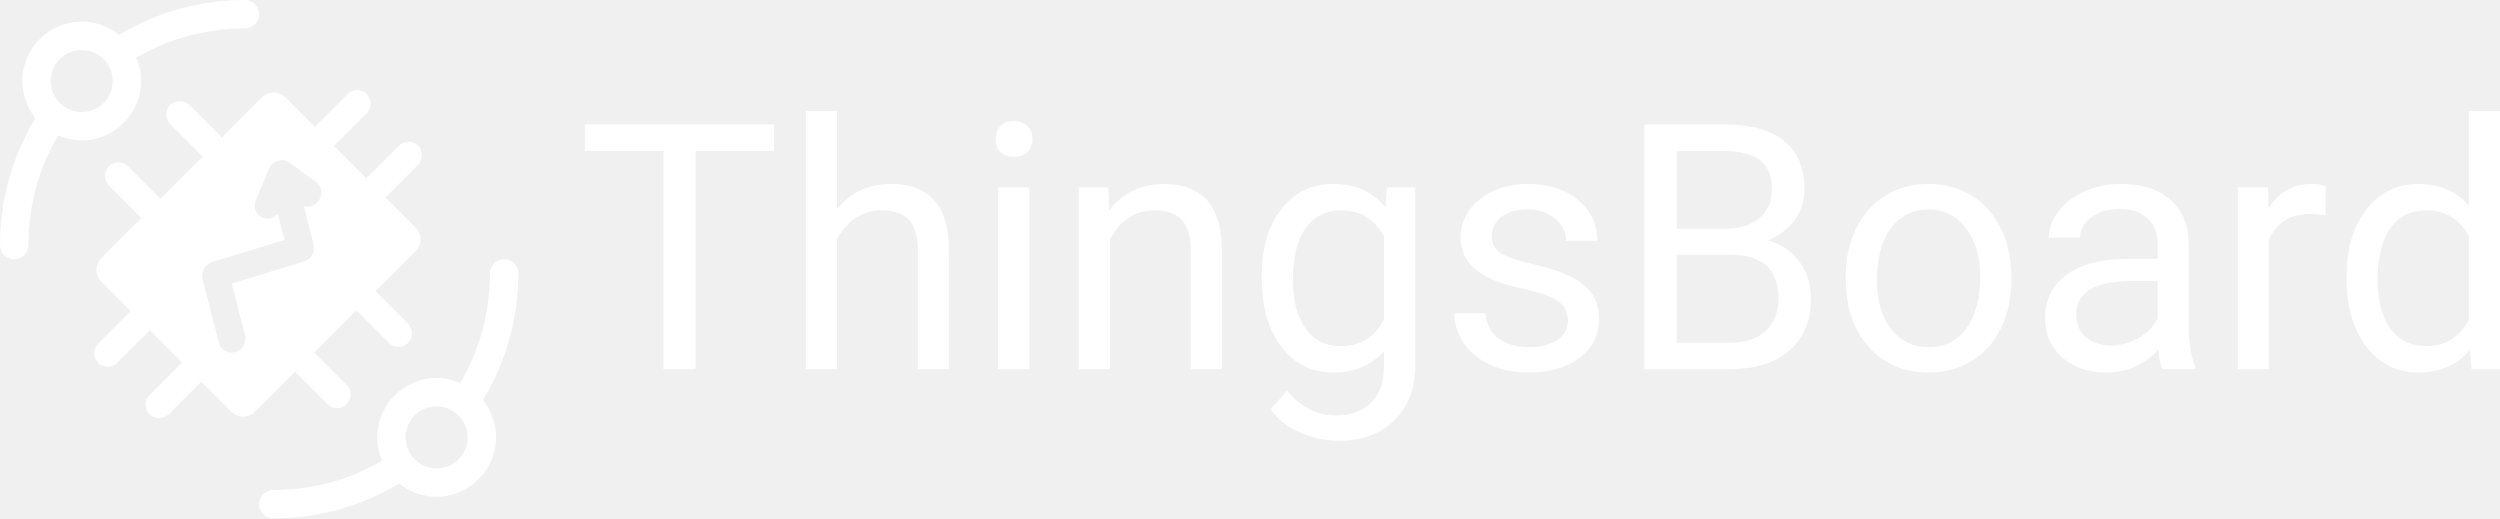
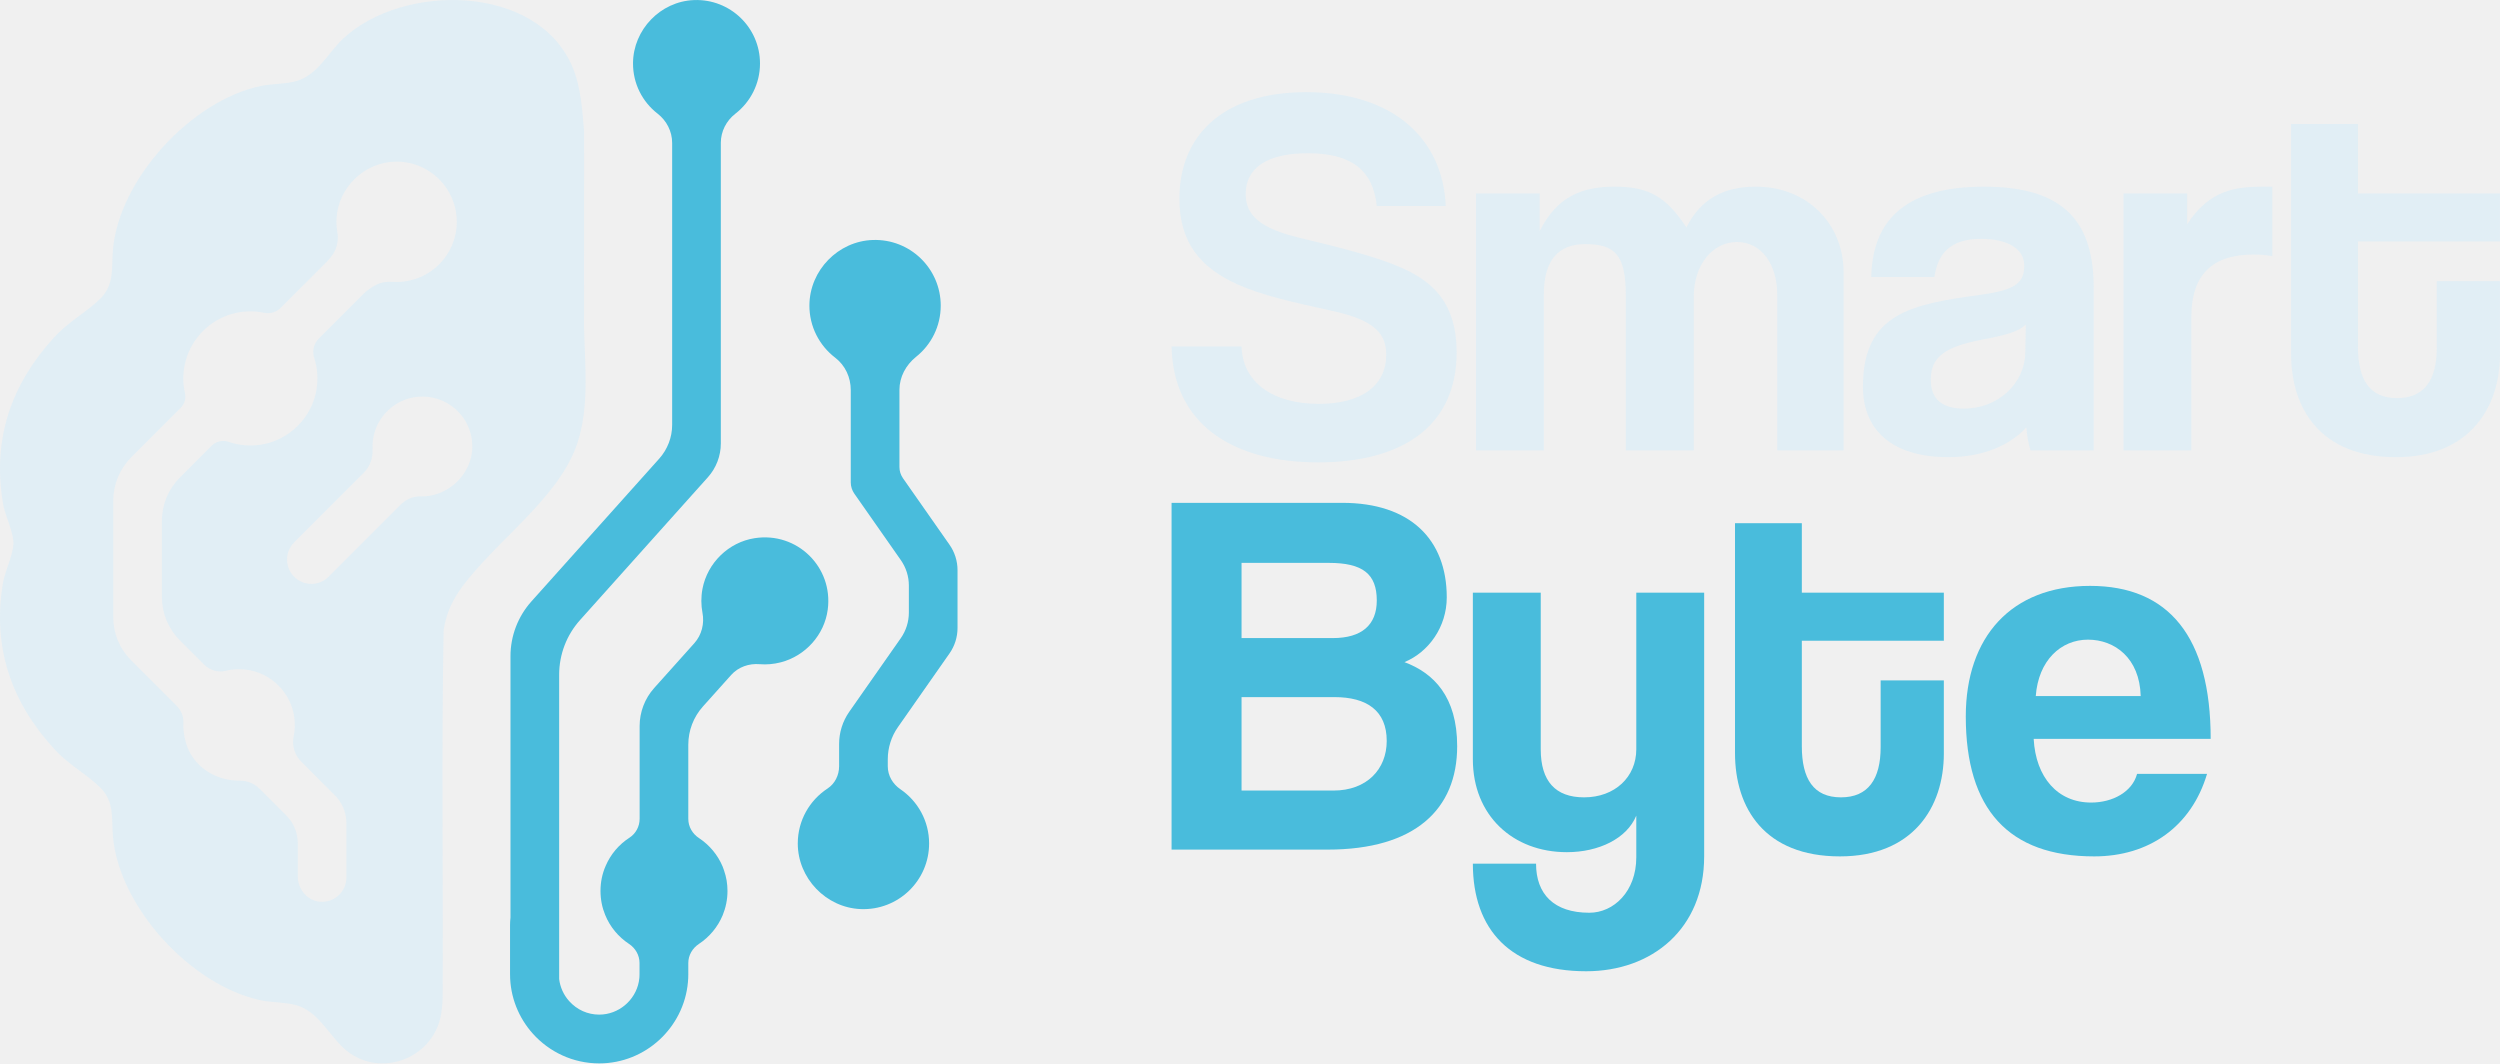
- <svg xmlns="http://www.w3.org/2000/svg" id="svg2" height="320" width="1543.4" version="1.1" viewBox="0 0 1543.427 320">
-   <g id="layer1" transform="translate(0 -732.36)">
-     <g stroke-width="28">
-       <g id="g5204-0" transform="matrix(-.66287 .69913 -.66371 -.70001 863.46 1410.6)">
-         <g id="g5175-6" transform="translate(2.5254 3.0305)" />
-         <g id="g5175-9-8" transform="translate(41.25 -30.543)" stroke-width="28" />
-       </g>
-       <g id="g5175-6-35" transform="matrix(.57657 .52719 -.57729 .52786 584.63 346.6)" />
-       <g id="g5204-0-5-0" transform="matrix(.66287 -.69913 .66371 .70001 -543.46 380.47)">
-         <g id="g5175-6-35-9" transform="translate(2.5254 3.0305)" />
-         <g id="g5175-9-8-2-6" transform="translate(41.25 -30.543)" stroke-width="28" />
-       </g>
-     </g>
-     <g id="text4279" transform="translate(0 732.36)" fill="#305680">
-       <g id="g9352" fill="#fff">
-         <g id="g4241" transform="translate(-.000061238 -732.36)">
-           <path id="path4278" style="color-rendering:auto;text-decoration-color:#000000;color:#000000;isolation:auto;mix-blend-mode:normal;shape-rendering:auto;solid-color:#000000;block-progression:tb;text-decoration-line:none;text-decoration-style:solid;image-rendering:auto;white-space:normal;text-indent:0;text-transform:none" d="m151.13 732.36c-28.363 0-54.915 7.915-77.613 21.537-6.472-5.262-14.605-8.191-23.067-8.194a8.766 8.766 0 0 0 -0.004 0c-20.154 0.001-36.679 16.528-36.678 36.682a8.766 8.766 0 0 0 0 0.011c0.01 8.415 2.927 16.483 8.103 22.927-13.83 22.83-21.87 49.58-21.87 78.17a8.766 8.766 0 1 0 17.531 0c0-24.702 6.719-47.748 18.378-67.574 4.566 1.985 9.473 3.15 14.519 3.157a8.766 8.766 0 0 0 0.012 0c20.155 0.001 36.683-16.527 36.682-36.682a8.766 8.766 0 0 0 0 -0.004c-0.002-4.999-1.139-9.863-3.083-14.397 19.717-11.484 42.585-18.095 67.085-18.095a8.766 8.766 0 1 0 0 -17.531zm-100.69 30.88c5.913 0.002 11.191 2.512 14.836 7.077a8.766 8.766 0 0 0 0.183 0.215c2.671 3.38 4.133 7.553 4.134 11.863-0.002 10.677-8.468 19.144-19.144 19.148-4.37-0.008-8.601-1.509-12-4.255a8.766 8.766 0 0 0 -0.012 -0.009c-4.514-3.633-7.136-9.098-7.144-14.893 0.003-10.677 8.47-19.144 19.148-19.146z" />
-           <path id="path4486-0-9-6-9-7-6-5" style="color-rendering:auto;text-decoration-color:#000000;color:#000000;isolation:auto;mix-blend-mode:normal;shape-rendering:auto;solid-color:#000000;block-progression:tb;text-decoration-line:none;text-decoration-style:solid;image-rendering:auto;white-space:normal;text-indent:0;text-transform:none" d="m66.992 835.19c-1.492 1.558-2.366 3.71-2.258 6.071 0.096 2.045 0.913 4.02 2.337 5.518 6.805 6.856 20.223 20.223 20.223 20.223l11.844-11.83s-12.973-12.961-20.176-20.171c-1.604-1.633-3.75-2.314-6.012-2.324-2.358-0.011-4.467 0.954-5.959 2.512zm32.147 19.983-36.639 36.639c-3.975 3.976-3.975 10.421 0 14.397l18.156 18.156 31.753 31.753 30.478 30.478c3.976 3.976 10.422 3.976 14.398 0l24.791-24.791 37.914-37.914 36.639-36.639c3.975-3.976 3.975-10.422-0.001-14.398l-18.63-18.63-31.75-31.76-30.01-30c-3.976-3.975-10.421-3.975-14.397 0l-24.79 24.79-37.91 37.91zm37.911-37.91s-12.973-12.961-20.176-20.171c-1.604-1.633-3.75-2.314-6.012-2.324-4.717-0.023-8.434 3.862-8.217 8.583 0.096 2.045 0.913 4.02 2.337 5.518 6.805 6.856 20.223 20.223 20.223 20.223l11.844-11.83zm69.193 5.213s12.961-12.973 20.171-20.176c1.633-1.604 2.314-3.75 2.324-6.012 0.022-4.717-3.862-8.434-8.583-8.217-2.045 0.096-4.02 0.913-5.518 2.337-6.856 6.805-20.223 20.223-20.223 20.223l11.83 11.844zm31.753 31.753s12.961-12.973 20.171-20.176c1.633-1.604 2.314-3.75 2.324-6.012 0.022-4.717-3.862-8.434-8.583-8.217-2.045 0.096-4.02 0.913-5.518 2.337-6.856 6.805-20.223 20.223-20.223 20.223l11.83 11.844zm-18.009 69.667s12.973 12.961 20.178 20.169c1.604 1.632 3.75 2.314 6.012 2.324 4.717 0.022 8.434-3.861 8.217-8.583l-0.002 0.002c-0.096-2.045-0.914-4.021-2.338-5.519-6.805-6.856-20.222-20.222-20.222-20.222l-11.844 11.83zm-37.914 37.914s12.973 12.961 20.178 20.169c1.604 1.632 3.75 2.314 6.012 2.324 4.717 0.023 8.434-3.861 8.217-8.583h-0.002c-0.096-2.045-0.913-4.021-2.337-5.518-6.805-6.856-20.223-20.223-20.223-20.223l-11.844 11.83zm-69.667-5.687s-12.961 12.973-20.169 20.178c-1.632 1.604-2.314 3.75-2.324 6.012-0.023 4.717 3.861 8.434 8.583 8.217h-0.002c2.045-0.096 4.02-0.913 5.518-2.337 6.856-6.805 20.223-20.223 20.223-20.223l-11.82-11.84zm-31.743-31.74s-12.961 12.973-20.169 20.178c-1.632 1.604-2.314 3.75-2.324 6.012-0.023 4.717 3.861 8.434 8.583 8.217h-0.002c2.045-0.096 4.02-0.913 5.518-2.337 6.856-6.805 20.223-20.223 20.223-20.223l-11.829-11.85zm87.237-90.554c1.679-1.706 3.967-2.66 6.297-2.626 1.663 0.024 3.253 0.55 4.562 1.51l16.499 12.1c3.201 2.297 4.144 6.659 2.231 10.312-1.914 3.653-6.123 5.524-9.951 4.423l6.124 23.948c1.113 4.352-1.564 8.968-5.983 10.317l-44.642 13.631 8.246 31.883c1.173 4.37-1.502 9.044-5.955 10.407s-8.976-1.111-10.068-5.505l-10.282-39.769c-1.127-4.356 1.549-8.985 5.976-10.338l44.661-13.637-4.122-16.118c-2.763 3.064-7.234 3.808-10.586 1.762-3.353-2.047-4.614-6.29-2.986-10.047l8.117-19.454c0.433-1.038 1.067-1.989 1.862-2.797z" fill-rule="evenodd" />
-           <path id="path4278-5" style="color-rendering:auto;text-decoration-color:#000000;color:#000000;isolation:auto;mix-blend-mode:normal;shape-rendering:auto;solid-color:#000000;block-progression:tb;text-decoration-line:none;text-decoration-style:solid;image-rendering:auto;white-space:normal;text-indent:0;text-transform:none" d="m168.87 1052.4c28.363 0 54.915-7.915 77.614-21.538 6.472 5.262 14.605 8.192 23.067 8.194a8.766 8.766 0 0 0 0.004 0c20.155-0.001 36.68-16.528 36.679-36.682a8.766 8.766 0 0 0 0 -0.011c-0.01-8.415-2.927-16.484-8.103-22.927 13.825-22.82 21.866-49.572 21.866-78.162a8.766 8.766 0 1 0 -17.531 0c0 24.703-6.719 47.749-18.378 67.575-4.566-1.985-9.473-3.15-14.519-3.157a8.766 8.766 0 0 0 -0.012 0c-20.155-0.001-36.683 16.527-36.682 36.682 0.002 4.999 1.139 9.863 3.083 14.397-19.717 11.484-42.586 18.095-67.086 18.095a8.766 8.766 0 1 0 0 17.531zm100.69-30.875c-5.913 0-11.191-2.512-14.836-7.077a8.766 8.766 0 0 0 -0.183 -0.215c-2.671-3.38-4.133-7.553-4.134-11.863 0.002-10.677 8.468-19.144 19.144-19.148 4.37 0.008 8.601 1.509 12 4.255a8.766 8.766 0 0 0 0.012 0.009c4.514 3.633 7.136 9.098 7.144 14.893-0.003 10.677-8.47 19.145-19.148 19.146z" />
-         </g>
-         <g id="g8299">
-           <path id="path4345" d="m477.92 93.229h-48.56v134.68h-19.818v-134.68h-48.456v-16.394h116.83v16.394z" />
-           <path id="path4347" d="m516.72 129.23q12.762-15.668 33.203-15.668 35.59 0 35.901 40.155v74.188h-19.196v-74.292q-0.104-12.14-5.603-17.95-5.396-5.811-16.913-5.811-9.338 0-16.394 4.981-7.056 4.981-10.999 13.074v79.999h-19.196v-159.38h19.196v60.699z" />
-           <path id="path4349" d="m635.43 227.91h-19.196v-112.27h19.196v112.27zm-20.76-142.05q0-4.669 2.801-7.886 2.905-3.217 8.508-3.217t8.508 3.217 2.905 7.886q0 4.669-2.905 7.782t-8.508 3.113-8.508-3.113q-2.801-3.113-2.801-7.782z" />
-           <path id="path4351" d="m684.19 115.64 0.623 14.111q12.866-16.187 33.618-16.187 35.59 0 35.901 40.155v74.188h-19.196v-74.292q-0.104-12.14-5.603-17.95-5.396-5.811-16.913-5.811-9.338 0-16.394 4.981-7.056 4.981-10.999 13.074v79.999h-19.196v-112.27h18.158z" />
-           <path id="path4353" d="m778.92 170.84q0-26.251 12.14-41.711 12.14-15.564 32.166-15.564 20.544 0 32.062 14.526l0.934-12.451h17.535v109.57q0 21.79-12.97 34.344-12.866 12.555-34.656 12.555-12.14 0-23.761-5.188t-17.743-14.215l9.961-11.517q12.347 15.253 30.194 15.253 14.008 0 21.79-7.886 7.886-7.886 7.886-22.205v-9.65q-11.517 13.281-31.439 13.281-19.714 0-31.958-15.875-12.14-15.875-12.14-43.268zm19.299 2.179q0 18.988 7.782 29.883 7.782 10.791 21.79 10.791 18.158 0 26.666-16.498v-51.257q-8.82-16.083-26.459-16.083-14.008 0-21.893 10.895-7.886 10.895-7.886 32.269z" />
-           <path id="path4355" d="m967.98 198.13q0-7.782-5.914-12.036-5.811-4.358-20.441-7.471-14.526-3.113-23.138-7.471-8.508-4.358-12.659-10.376-4.047-6.018-4.047-14.319 0-13.8 11.621-23.346 11.725-9.546 29.883-9.546 19.092 0 30.92 9.857 11.932 9.857 11.932 25.214h-19.299q0-7.886-6.744-13.593-6.641-5.707-16.809-5.707-10.48 0-16.394 4.565-5.914 4.565-5.914 11.932 0 6.952 5.499 10.48 5.499 3.528 19.818 6.744 14.423 3.217 23.346 7.678 8.923 4.462 13.177 10.791 4.358 6.226 4.358 15.253 0 15.045-12.036 24.176-12.036 9.027-31.232 9.027-13.489 0-23.865-4.773t-16.29-13.281q-5.811-8.612-5.811-18.573h19.196q0.519 9.65 7.678 15.356 7.263 5.603 19.092 5.603 10.895 0 17.432-4.358 6.641-4.462 6.641-11.829z" />
-           <path id="path4357" d="m1015.2 227.91v-151.07h49.39q24.591 0 36.938 10.168 12.451 10.168 12.451 30.09 0 10.583-6.018 18.781-6.018 8.093-16.394 12.555 12.244 3.424 19.299 13.074 7.159 9.546 7.159 22.827 0 20.337-13.178 31.958t-37.25 11.621h-52.399zm19.922-70.66v54.37h32.892q13.904 0 21.893-7.159 8.093-7.263 8.093-19.922 0-27.289-29.675-27.289h-33.203zm0-15.979h30.09q13.074 0 20.856-6.537 7.886-6.537 7.886-17.743 0-12.451-7.263-18.054-7.263-5.707-22.101-5.707h-29.468v48.041z" />
-           <path id="path4359" d="m1139.5 170.74q0-16.498 6.433-29.675 6.537-13.177 18.054-20.337 11.621-7.159 26.459-7.159 22.931 0 37.042 15.875 14.215 15.875 14.215 42.23v1.349q0 16.394-6.329 29.468-6.226 12.97-17.95 20.233-11.621 7.263-26.77 7.263-22.827 0-37.042-15.875-14.1-15.88-14.1-42.02v-1.349zm19.299 2.283q0 18.677 8.612 29.987 8.716 11.31 23.242 11.31 14.63 0 23.242-11.414 8.612-11.517 8.612-32.166 0-18.469-8.82-29.883-8.716-11.517-23.242-11.517-14.215 0-22.931 11.31-8.716 11.31-8.716 32.373z" />
-           <path id="path4361" d="m1335.1 227.91q-1.66-3.32-2.698-11.829-13.385 13.904-31.958 13.904-16.602 0-27.289-9.338-10.584-9.442-10.584-23.865 0-17.535 13.281-27.185 13.385-9.753 37.561-9.753h18.677v-8.82q0-10.065-6.018-15.979-6.018-6.018-17.743-6.018-10.272 0-17.224 5.188-6.952 5.188-6.952 12.555h-19.299q0-8.405 5.914-16.187 6.018-7.886 16.186-12.451 10.272-4.565 22.516-4.565 19.403 0 30.402 9.753 10.998 9.65 11.414 26.666v51.672q0 15.46 3.943 24.591v1.66h-20.129zm-31.854-14.63q9.027 0 17.12-4.669 8.093-4.669 11.725-12.14v-23.035h-15.045q-35.278 0-35.278 20.648 0 9.027 6.018 14.111 6.018 5.084 15.46 5.084z" />
-           <path id="path4363" d="m1435.8 132.87q-4.358-0.726-9.442-0.726-18.884 0-25.629 16.083v79.688h-19.196v-112.27h18.677l0.311 12.97q9.442-15.045 26.77-15.045 5.603 0 8.508 1.453v17.847z" />
-           <path id="path4365" d="m1448.7 170.84q0-25.836 12.244-41.504 12.244-15.771 32.062-15.771 19.714 0 31.232 13.489v-58.521h19.196v159.38h-17.639l-0.934-12.036q-11.517 14.111-32.062 14.111-19.507 0-31.854-15.979-12.244-15.979-12.244-41.711v-1.453zm19.196 2.179q0 19.092 7.886 29.883 7.886 10.791 21.79 10.791 18.262 0 26.666-16.394v-51.569q-8.612-15.875-26.459-15.875-14.111 0-21.997 10.895-7.886 10.895-7.886 32.269z" />
-         </g>
-       </g>
+ <svg xmlns="http://www.w3.org/2000/svg" viewBox="0 0 569.653 242.307" height="242.307" width="569.653" xml:space="preserve" id="svg2" version="1.1">
+   <defs id="defs6" />
+   <g transform="matrix(1.333333,0,0,-1.333333,0,242.3067)" id="g10">
+     <g transform="scale(0.1)" id="g12">
+       <path id="path14" style="fill:#e1eef5;fill-opacity:1;fill-rule:nonzero;stroke:none" d="m 2396.56,1359.11 c -43.7,19.6 -108.9,35.7 -175.8,51.8 -66,16 -91.9,37.4 -91.9,74.9 0,44.6 36.6,69.6 106.2,69.6 75,0 111.5,-29.39 117.8,-90.1 h 117.8 c -4.5,113.3 -88.4,194.5 -238.3,194.5 -144.6,0 -216.8,-75.79 -216.8,-182 0,-75 35.7,-117.79 99,-146.4 42,-18.7 89.3,-29.39 162.4,-45.5 74.1,-16 92,-40.1 92,-74.89 0,-52.71 -42,-83.91 -115.2,-83.91 -79.4,0 -130.3,37.5 -132,98.1 h -119.61 c 2.71,-132.9 104.41,-198.1 250.71,-198.1 138.4,0 236.5,58 236.5,188.3 0,83.9 -41,120.5 -92.8,143.7" />
+       <path id="path16" style="fill:#e1eef5;fill-opacity:1;fill-rule:nonzero;stroke:none" d="m 3000.76,1498.31 c -55.41,0 -94.6,-21.4 -118.7,-69.6 -33.9,50.9 -62.5,69.6 -122.31,69.6 -57.99,0 -98.99,-17.79 -128.49,-75.79 v 64.19 h -108.9 v -439.1 h 116 v 266.91 c 0,57.09 24.1,85.59 70.5,85.59 50.89,0 69.59,-17.8 69.59,-88.3 v -264.2 h 116.11 v 262.41 c 0,53.59 31.2,93.69 73.99,93.69 41.1,0 68.7,-37.5 68.7,-90.1 v -266 h 113.41 v 304.41 c 0,82.09 -61.61,146.29 -149.9,146.29" />
+       <path id="path18" style="fill:#e1eef5;fill-opacity:1;fill-rule:nonzero;stroke:none" d="m 3461.16,1214.52 c -0.9,-51.71 -45.5,-95.5 -105.3,-95.5 -36.6,0 -56.21,16.09 -56.21,49.09 0,37.5 21.4,56.2 87.5,68.7 42.81,8.1 63.31,14.3 74.91,25.9 z m -70.5,283.79 c -141.01,0 -191.01,-63.29 -192.7,-154.4 h 107.9 c 5.4,39.3 26.8,65.2 79.49,65.2 45.51,0 74.01,-17 74.01,-45.5 0,-30.4 -16,-42 -74.01,-50 -116.9,-16.09 -201.69,-30.4 -201.69,-157.09 0,-71.41 46.4,-120.5 146.3,-120.5 58.9,0 105.3,20.59 133,50.89 0.9,-13.39 3.59,-28.5 7.1,-39.3 h 108 v 277.6 c 0,110.6 -48.2,173.1 -187.4,173.1" />
+       <path id="path20" style="fill:#e1eef5;fill-opacity:1;fill-rule:nonzero;stroke:none" d="m 3868.06,1498.31 c -47.3,0 -91.9,-5.29 -130.3,-64.2 v 52.6 h -108.8 v -439.1 h 116 v 228.5 c 0,70.5 34.79,106.2 106.2,106.2 10.7,0 21.4,-0.9 32.1,-2.7 v 118.7 h -15.2" />
+       <path id="path22" style="fill:#e1eef5;fill-opacity:1;fill-rule:nonzero;stroke:none" d="m 4272.36,1404.61 v 82.1 h -242.71 v 118.7 h -114.3 v -392.7 c 0,-94.6 50.91,-176.69 179.4,-176.69 124.01,0 177.61,83 177.61,175.89 v 124.9 h -108 v -114.2 c 0,-54.5 -21.4,-85.7 -67.81,-85.7 -47.29,0 -66.9,32.11 -66.9,87.4 v 180.3 h 242.71" />
+       <path id="path24" style="fill:#49bcdc;fill-opacity:1;fill-rule:nonzero;stroke:none" d="m 2278.75,466.262 h -157 v 159.699 h 158.8 c 55.41,0 89.3,-23.199 89.3,-74.902 0,-48.2 -33.89,-84.797 -91.1,-84.797 z m -157,389.101 h 149 c 58,0 82.11,-18.8 82.11,-64.304 0,-41.899 -25.91,-64.2 -75,-64.2 h -156.11 z m 278.4,-169.601 c 41.1,17 72.3,59.797 72.3,110.699 0,99.004 -62.5,161.504 -178.5,161.504 h -291.8 V 365.359 h 266.8 c 149.11,0 221.3,68.801 221.3,176.7 0,84.8 -40.1,125 -90.1,143.703" />
+       <path id="path26" style="fill:#49bcdc;fill-opacity:1;fill-rule:nonzero;stroke:none" d="M 2796.35,804.461 V 536.762 c 0,-47.301 -36.6,-82.102 -89.2,-82.102 -49.09,0 -74.09,27.699 -74.09,82.102 V 804.461 H 2517.05 V 519.762 c 0,-96.301 68.71,-158.801 160.6,-158.801 54.5,0 102.6,23.199 118.7,62.5 v -71.402 c 0,-58 -38.39,-94.598 -80.29,-94.598 -60.71,0 -91.01,32.098 -91.01,83.898 h -108 c 0,-113.398 65.1,-183.898 193.61,-183.898 112.5,0 201.69,72.301 201.69,196.301 v 450.699 h -116" />
+       <path id="path28" style="fill:#49bcdc;fill-opacity:1;fill-rule:nonzero;stroke:none" d="m 3321.95,722.359 v 82.102 h -242.7 v 118.703 h -114.2 V 530.461 c 0,-94.602 50.81,-176.699 179.3,-176.699 124.11,0 177.6,83 177.6,175.898 v 124.899 h -108 v -114.2 c 0,-54.5 -21.4,-85.699 -67.8,-85.699 -47.3,0 -66.9,32.102 -66.9,87.399 v 180.3 h 242.7" />
+       <path id="path30" style="fill:#49bcdc;fill-opacity:1;fill-rule:nonzero;stroke:none" d="m 3568.26,724.16 c 45.49,0 88.39,-31.199 90.1,-96.398 h -179.31 c 4.41,60.699 42.8,96.398 89.21,96.398 z m 5.39,-278.398 c -57.1,0 -94.6,42.797 -98.19,108.797 h 302.5 c 0,174.101 -71.41,261.5 -206.11,261.5 -134.8,0 -212.4,-87.399 -212.4,-223.098 0,-158.801 73.2,-239.199 219.5,-239.199 93.7,0 166,50.898 192.8,141 h -119.6 c -8,-30.301 -41.09,-49 -78.5,-49" />
+       <path id="path32" style="fill:#e1eef5;fill-opacity:1;fill-rule:nonzero;stroke:none" d="m 751.855,974.926 c -11.414,-4.582 -22.328,-6.25 -32.742,-5.914 -12.996,0.5 -25.41,-5.168 -34.66,-14.414 L 561.48,831.625 c -8.082,-8.168 -18.746,-12.164 -29.328,-12.164 -10.664,0 -21.246,3.996 -29.41,12.164 -16.246,16.242 -16.246,42.57 0,58.734 l 118.727,118.731 c 10.664,10.66 16.078,25.41 15.246,40.49 -0.25,5.08 -0.082,10.33 0.582,15.58 4.918,38.91 36.824,70.07 75.816,73.98 50.657,5.08 93.481,-34.24 94.067,-83.73 0.5,-35.41 -22.496,-67.152 -55.325,-80.484 z M 591.973,317.73 c 0,-24.332 -20.828,-43.742 -45.575,-41.41 -21.66,2.09 -37.492,21.5 -37.492,43.16 v 56.911 c 0,17.738 -7.078,34.738 -19.578,47.238 l -45.656,45.652 c -8.914,8.918 -20.996,13.918 -33.574,13.828 -42.66,-0.328 -81.653,25 -92.735,66.161 -3.164,11.66 -4.496,22.742 -3.996,33.57 0.5,10.672 -4.168,20.91 -11.664,28.41 l -77.734,77.738 c -19.496,19.492 -30.41,45.903 -30.41,73.481 V 961.68 c 0,27.742 10.996,54.32 30.66,73.98 l 84.23,84.23 c 6.668,6.67 9.832,16.34 7.668,25.58 -4.168,17.92 -4.086,37.41 1.914,57.82 10.914,36.83 40.324,66.24 77.153,77.16 19.66,5.74 38.492,5.99 55.988,2.33 10.414,-2.25 21.246,1.08 28.91,8.74 l 77.648,77.66 c 3.918,3.91 7.415,8.16 10.583,12.66 7.75,11.25 10.582,25.33 8.164,38.82 -1.332,7.84 -1.832,15.84 -1.332,24.08 3.414,52.83 47.988,95.4 100.812,96.31 57.652,1 104.645,-45.4 104.645,-102.81 0,-56.82 -45.993,-102.81 -102.813,-102.81 -2.082,0 -4.164,0.09 -6.168,0.17 -9.996,0.67 -20.074,-0.58 -28.992,-5.17 -8.082,-4.08 -15.496,-9.41 -22.078,-15.99 l -75.903,-75.9 c -8.578,-8.58 -11.414,-21.41 -7.664,-33.08 5.332,-16.41 7,-34.49 4,-53.32 -7.664,-48.24 -46.406,-86.98 -94.644,-94.73 -19.746,-3.09 -38.578,-1.09 -55.738,4.83 -10.082,3.5 -21.332,0.83 -28.997,-6.75 l -54.238,-54.32 c -19.664,-19.58 -30.66,-46.158 -30.66,-73.9 V 796.801 c 0,-27.582 10.914,-53.992 30.41,-73.492 l 41.742,-41.739 c 9.496,-9.5 23.329,-14 36.493,-10.75 10.832,2.75 22.496,3.59 34.492,2.168 43.242,-4.918 78.398,-39.988 83.316,-83.226 1.25,-10.672 0.75,-21 -1.332,-30.832 -3.168,-15.578 1.496,-31.739 12.746,-42.989 l 57.821,-57.902 c 12.496,-12.5 19.578,-29.5 19.578,-47.238 z m 406.082,940.55 0.168,334.52 c -3.168,36.9 -5.418,76.15 -20.082,110.47 -60.485,142.22 -289.188,143.05 -391.25,48.49 -26.578,-24.74 -44.157,-63.49 -81.817,-73.4 -18.66,-4.91 -40.238,-4.08 -59.402,-8 -118.391,-24.82 -242.199,-158.63 -252.695,-280.02 -2.5,-30.08 2.746,-59.16 -20.997,-82.9 -24.078,-23.99 -53.488,-38.49 -78.734,-65.9 -73.902,-80.32 -106.477,-173.97 -88.316,-283.692 0.25,-1.418 0.418,-2.918 0.836,-4.332 0.5,-2.836 1.332,-5.668 2.164,-8.668 0.5,-1.5 0.918,-2.996 1.418,-4.414 0.332,-1.25 0.75,-2.5 1.164,-3.75 0.5,-1.5 1,-2.832 1.5,-4.332 4.336,-12.664 9.082,-25.747 10.582,-37.993 0.086,-0.832 0.168,-1.582 0.25,-2.414 0.25,-0.918 0.332,-1.918 0.25,-2.918 -0.332,-5.75 -1.414,-11.832 -3,-17.828 C 15.68,854.199 7.598,836.371 4.93,820.375 -13.23,710.648 19.344,617 93.246,536.691 c 25.246,-27.421 54.656,-42 78.734,-65.992 23.743,-23.66 18.497,-52.738 20.997,-82.82 10.496,-121.469 134.304,-255.188 252.695,-280.02 19.164,-4 40.742,-3.168 59.402,-8.078 37.66,-9.922 55.239,-48.582 81.817,-73.32 0.25,-0.25 0.5,-0.422 0.75,-0.672 57.988,-53.238 153.136,-19.328 166.214,58.41 1.833,10.75 2.75,22.242 2.668,34.492 0.915,207.039 -2.085,414.161 1.582,621.039 6.915,49.239 34.493,80.813 66.489,116.055 9.914,10.914 20.742,21.996 31.906,33.324 4.168,4.25 8.332,8.5 12.75,12.75 3.832,3.914 7.828,7.914 11.746,11.996 11.164,11.247 22.328,22.747 33.074,34.575 7.832,8.582 15.414,17.25 22.582,26.164 1.5,1.75 2.832,3.582 4.246,5.332 1.5,1.75 2.836,3.582 4.168,5.414 2.832,3.5 5.5,7.164 8.082,10.832 3.665,5.248 7.332,10.578 10.665,15.918 1.25,2.16 2.582,4.25 3.75,6.41 1.082,1.83 2.25,3.75 3.246,5.67 4.336,7.74 8.168,15.58 11.418,23.66 0.75,1.75 1.496,3.66 2.082,5.49 0.75,1.92 1.5,4 2.164,5.92 20.997,62.65 13.164,134.14 11.582,199.04" />
+       <path id="path34" style="fill:#49bcdc;fill-opacity:1;fill-rule:nonzero;stroke:none" d="m 1289.55,897.563 c -44.46,-6.946 -80.58,-42.235 -89.01,-86.415 -2.68,-14.168 -2.5,-27.968 -0.09,-40.847 3.61,-18.699 -1.21,-38.063 -13.89,-52.231 l -68.63,-76.601 v 0 C 1101.94,623.578 1093.1,600.422 1093.1,576.43 V 539.41 417.988 c 0,-13.058 -6.48,-25.199 -17.32,-32.238 -17.96,-11.57 -32.23,-28.34 -40.65,-48.059 -5.84,-13.16 -8.9,-27.703 -8.9,-42.98 0,-14.539 2.78,-28.34 7.97,-40.941 8.24,-20.372 22.6,-37.598 40.75,-49.551 11.02,-7.309 17.97,-19.36 17.97,-32.598 v -19.262 c 0,-2.687 -0.09,-4.359 -0.19,-5.379 l -0.09,-0.46 v -0.461 c -0.18,-2.227 -0.55,-4.45 -0.92,-6.579 -6.12,-31.949 -34.64,-56.121 -67.71,-56.121 -19.73,0 -37.975,8.242 -51.311,23.063 -9.539,10.648 -15.465,23.797 -17.133,37.789 V 664.16 c 0,34.551 12.688,67.891 35.75,93.551 l 198.574,221.82 20.01,22.319 c 14.07,15.84 21.95,36.31 21.95,57.52 v 513.66 c 0,19.67 9.39,37.97 24.93,50.02 25.55,19.83 42.03,50.85 42.03,85.75 0,61.32 -50.94,110.78 -112.9,108.37 -57.15,-2.22 -103.83,-50.57 -104.1,-107.9 -0.19,-35.01 16.2,-66.22 41.95,-86.14 15.56,-12.13 24.92,-30.47 24.92,-50.1 v -481.89 c 0,-21.21 -7.88,-41.68 -21.96,-57.52 L 908.055,789.379 c -22.969,-25.738 -35.66,-58.988 -35.66,-93.449 V 249.141 c -0.461,-4.172 -0.743,-8.43 -0.743,-12.692 v -84.09 c 0,-39 14.821,-74.648 38.996,-101.609 C 938.617,19.629 979.09,0 1024.01,0 c 79.1,0 144.58,61.129 151.62,138.559 0.46,4.531 0.65,9.16 0.65,13.8 v 19.172 c 0,13.239 7.03,25.278 18.06,32.598 18.06,11.851 32.23,28.902 40.66,48.992 5.28,12.789 8.24,26.859 8.24,41.59 0,12.129 -1.95,23.711 -5.74,34.551 v 0.09 c -0.74,2.41 -1.58,4.718 -2.5,6.949 -8.34,20 -22.51,36.859 -40.39,48.711 -11.2,7.32 -18.33,19.449 -18.33,32.879 V 544.68 c 0,24.039 8.86,47.23 24.9,65.14 l 48.26,53.879 c 12.32,13.801 30.57,20.102 49,18.52 11.58,-0.918 23.62,0 36.12,3.25 42.05,11.019 74.37,47.051 80.02,90.113 9.63,72.43 -52.33,133.375 -125.03,121.981" />
+       <path id="path36" style="fill:#49bcdc;fill-opacity:1;fill-rule:nonzero;stroke:none" d="m 1622.67,886.391 -79.47,113.55 c -3.98,5.649 -6.11,12.409 -6.11,19.359 v 131.52 c 0,22.32 11.02,42.69 28.43,56.68 25.75,20.47 42.15,52.05 42.15,87.52 0,63.26 -52.24,114.29 -116.05,112.16 -59.37,-1.94 -107.91,-51.96 -108.37,-111.32 -0.28,-36.68 17.14,-69.28 44.18,-89.93 17.04,-13.07 26.49,-33.63 26.49,-55.02 V 992.992 c 0,-6.945 2.13,-13.707 6.11,-19.355 l 79.47,-113.551 c 8.89,-12.688 13.71,-27.875 13.71,-43.348 V 770.34 c 0,-15.559 -4.82,-30.75 -13.71,-43.531 l -60.85,-86.879 -27.33,-39.071 c -11.27,-16.097 -17.31,-35.277 -17.31,-54.937 v -38.211 c 0,-15.152 -7.16,-29.723 -19.84,-38.02 -30.56,-20.019 -50.78,-54.511 -50.81,-93.769 -0.04,-59.453 48.33,-109.902 107.73,-112.223 64.03,-2.488 116.72,48.672 116.72,112.141 0,38.551 -19.46,72.5 -49.08,92.691 -13.13,8.949 -21.55,23.27 -21.55,39.16 v 12.008 c 0,19.66 6.04,38.852 17.32,54.949 l 88.08,125.864 c 8.98,12.777 13.8,27.968 13.8,43.617 v 98.824 c 0,15.559 -4.82,30.75 -13.71,43.438" />
    </g>
  </g>
</svg>
